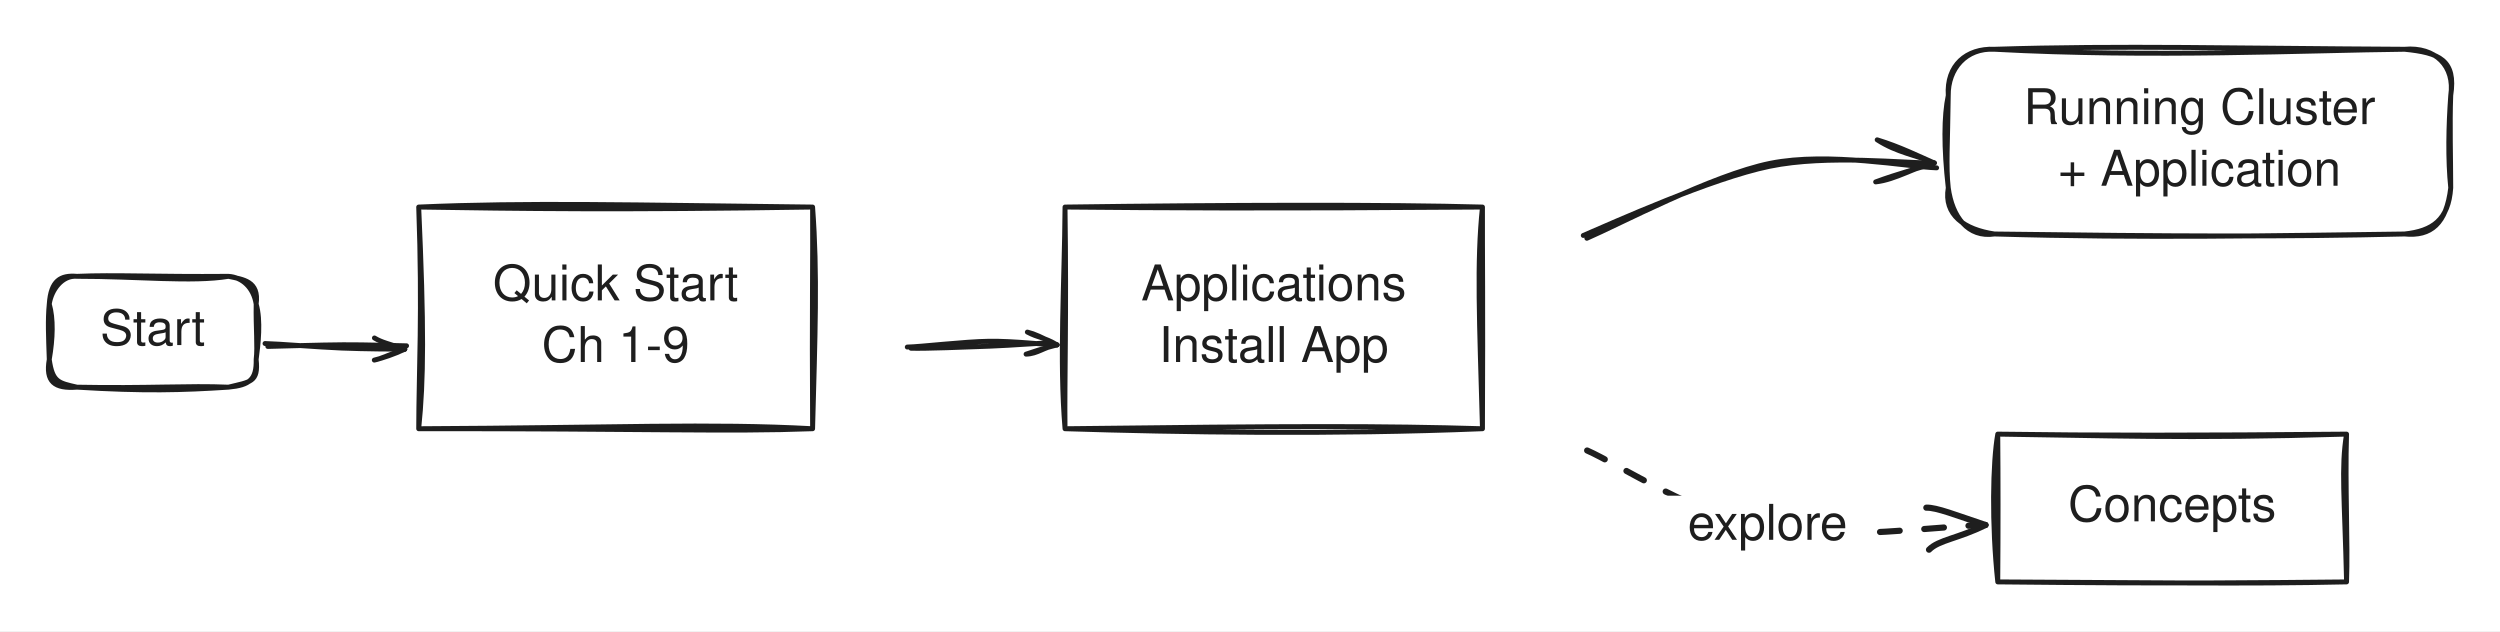
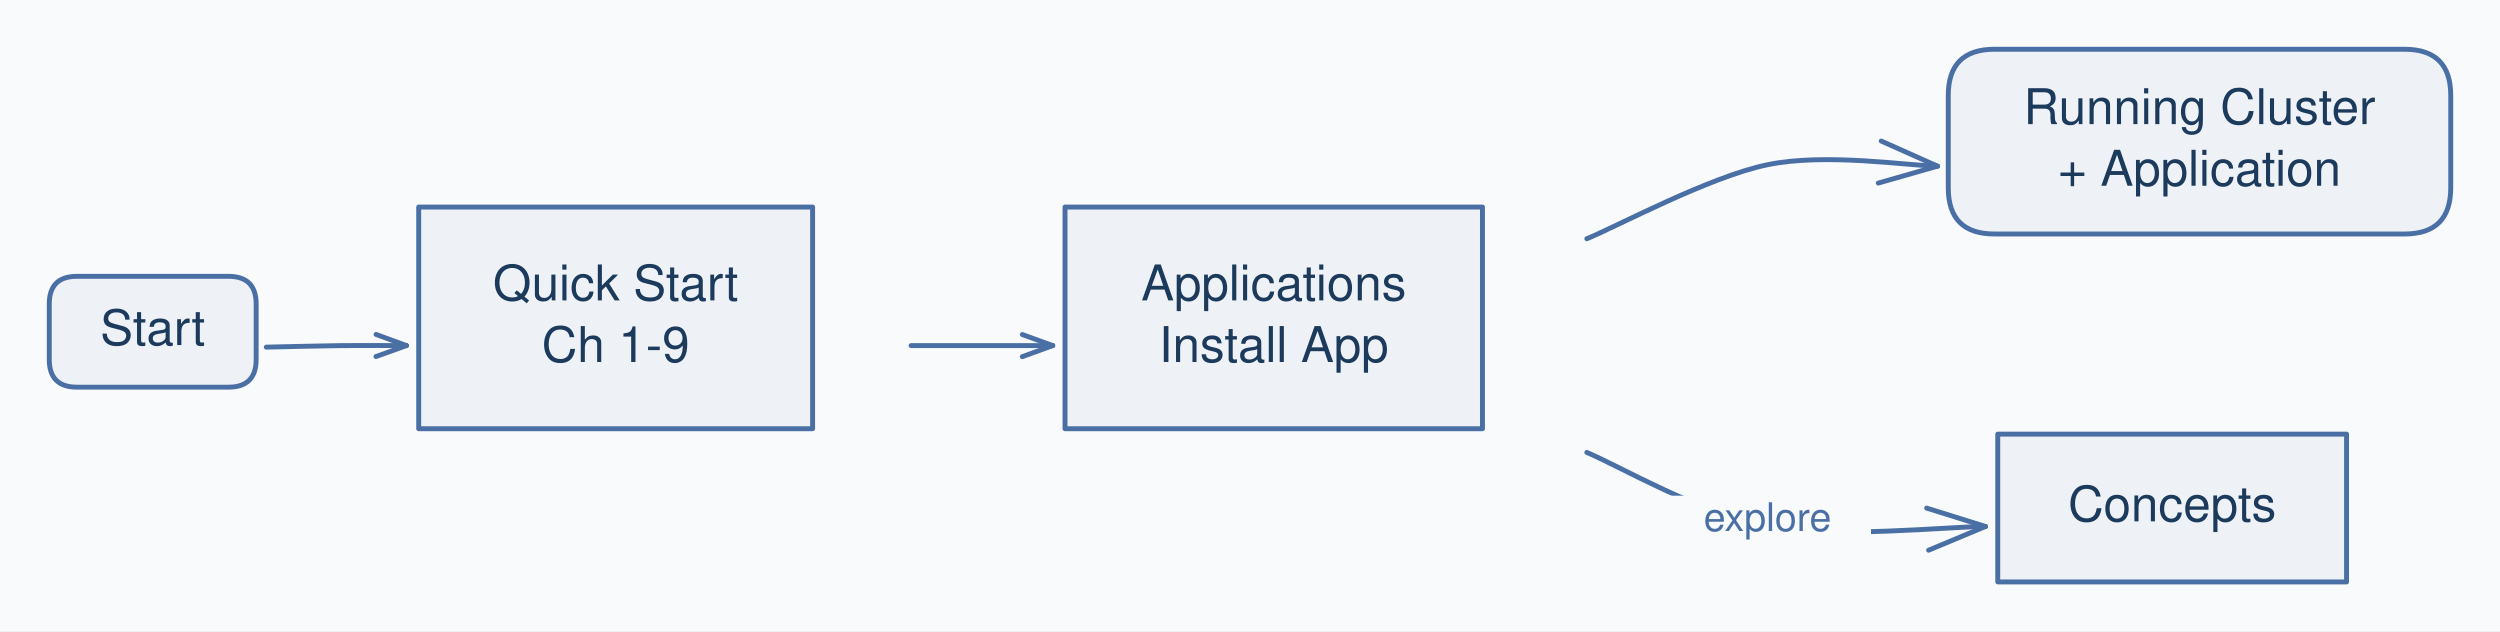
<svg xmlns="http://www.w3.org/2000/svg" version="1.1" viewBox="0 0 1014.987 256.25" width="1014.987" height="256.25">
  <defs>
    <style class="style-fonts">
      </style>
  </defs>
-   <rect x="0" y="0" width="1014.987" height="256.25" fill="#ffffff" />
+   <rect x="0" y="0" width="1014.987" height="256.25" fill="#F8FAFC" />
  <g stroke-linecap="round" transform="translate(20 112.1875) rotate(0 42 22.5)">
-     <path d="M11.25 0 C35.57 -0.03, 58.27 2.45, 72.75 0 M11.25 0 C26.86 -0.69, 42.99 0.26, 72.75 0 M72.75 0 C78.36 0.34, 82.94 4.57, 84 11.25 M72.75 0 C78.68 1.28, 85.32 1.83, 84 11.25 M84 11.25 C85.96 17.92, 84.81 27.77, 84 33.75 M84 11.25 C83.83 20.98, 84.64 28.54, 84 33.75 M84 33.75 C84.18 41.84, 81.48 44.18, 72.75 45 M84 33.75 C85.02 43.1, 81.63 42.8, 72.75 45 M72.75 45 C54.07 46.23, 38.35 46.68, 11.25 45 M72.75 45 C56.76 44.29, 39.75 45.56, 11.25 45 M11.25 45 C3.72 43.27, 1.31 42.99, 0 33.75 M11.25 45 C2.04 45.72, -1.58 42.78, 0 33.75 M0 33.75 C1.49 25.2, 1.72 17.17, 0 11.25 M0 33.75 C-0.31 24.79, -0.64 17.46, 0 11.25 M0 11.25 C0.89 5.4, 5.32 -0.52, 11.25 0 M0 11.25 C0.63 1.67, 4.58 -0.56, 11.25 0" stroke="#1e1e1e" stroke-width="2" fill="none" />
+     <path d="M11.25 0 C34.89 0, 58.53 0, 72.75 0 C80.25 0, 84 3.75, 84 11.25 C84 19.95, 84 28.64, 84 33.75 C84 41.25, 80.25 45, 72.75 45 C55.33 45, 37.91 45, 11.25 45 C3.75 45, 0 41.25, 0 33.75 C0 27.93, 0 22.12, 0 11.25 C0 3.75, 3.75 0, 11.25 0" stroke="none" stroke-width="0" fill="#EEF2F7" />
+     <path d="M11.25 0 C34.71 0, 58.17 0, 72.75 0 M11.25 0 C26.84 0, 42.43 0, 72.75 0 M72.75 0 C80.25 0, 84 3.75, 84 11.25 M72.75 0 C80.25 0, 84 3.75, 84 11.25 M84 11.25 C84 19.38, 84 27.52, 84 33.75 M84 11.25 C84 19.99, 84 28.73, 84 33.75 M84 33.75 C84 41.25, 80.25 45, 72.75 45 M84 33.75 C84 41.25, 80.25 45, 72.75 45 M72.75 45 C55.32 45, 37.9 45, 11.25 45 M72.75 45 C55.83 45, 38.92 45, 11.25 45 M11.25 45 C3.75 45, 0 41.25, 0 33.75 M11.25 45 C3.75 45, 0 41.25, 0 33.75 M0 33.75 C0 26.15, 0 18.55, 0 11.25 M0 33.75 C0 25.18, 0 16.61, 0 11.25 M0 11.25 C0 3.75, 3.75 0, 11.25 0 M0 11.25 C0 3.75, 3.75 0, 11.25 0" stroke="#4A6FA5" stroke-width="2" fill="none" />
  </g>
  <g transform="translate(32 122.1875) rotate(0 30 12.5)">
-     <text x="30" y="17.9" font-family="Helvetica, Segoe UI Emoji" font-size="20px" fill="#1e1e1e" text-anchor="middle" style="white-space: pre;" direction="ltr" dominant-baseline="alphabetic">Start</text>
+     <text x="30" y="17.9" font-family="Helvetica, Segoe UI Emoji" font-size="20px" fill="#1B3A5C" text-anchor="middle" style="white-space: pre;" direction="ltr" dominant-baseline="alphabetic">Start</text>
  </g>
  <g stroke-linecap="round" transform="translate(169.9906 84.0625) rotate(0 79.96094 45)">
-     <path d="M0 0 C40.36 0.64, 81.78 1.22, 159.92 0 M0 0 C43.84 -1.95, 87.26 -0.82, 159.92 0 M159.92 0 C161.96 27.37, 160.93 51.72, 159.92 90 M159.92 0 C160.08 20.78, 159.62 40.09, 159.92 90 M159.92 90 C118.45 87.74, 80.03 89.61, 0 90 M159.92 90 C125.88 91.3, 91 89.89, 0 90 M0 90 C2.04 70.31, 2.19 48.79, 0 0 M0 90 C0.05 66.21, 1.54 43.03, 0 0" stroke="#1e1e1e" stroke-width="2" fill="none" />
+     <path d="M0 0 L159.92 0 L159.92 90 L0 90" stroke="none" stroke-width="0" fill="#EEF2F7" />
+     <path d="M0 0 C40.12 0, 80.24 0, 159.92 0 M0 0 C43.5 0, 86.99 0, 159.92 0 M159.92 0 C159.92 25.47, 159.92 50.95, 159.92 90 M159.92 0 C159.92 20.21, 159.92 40.41, 159.92 90 M159.92 90 C120.19 90, 80.45 90, 0 90 M159.92 90 C125.81 90, 91.69 90, 0 90 M0 90 C0 69.69, 0 49.37, 0 0 M0 90 C0 66.44, 0 42.88, 0 0" stroke="#4A6FA5" stroke-width="2" fill="none" />
  </g>
  <g transform="translate(183.9516 104.0625) rotate(0 66 25)">
-     <text x="66" y="17.9" font-family="Helvetica, Segoe UI Emoji" font-size="20px" fill="#1e1e1e" text-anchor="middle" style="white-space: pre;" direction="ltr" dominant-baseline="alphabetic">Quick Start</text>
-     <text x="66" y="42.9" font-family="Helvetica, Segoe UI Emoji" font-size="20px" fill="#1e1e1e" text-anchor="middle" style="white-space: pre;" direction="ltr" dominant-baseline="alphabetic">Ch 1-9</text>
+     <text x="66" y="17.9" font-family="Helvetica, Segoe UI Emoji" font-size="20px" fill="#1B3A5C" text-anchor="middle" style="white-space: pre;" direction="ltr" dominant-baseline="alphabetic">Quick Start</text>
+     <text x="66" y="42.9" font-family="Helvetica, Segoe UI Emoji" font-size="20px" fill="#1B3A5C" text-anchor="middle" style="white-space: pre;" direction="ltr" dominant-baseline="alphabetic">Ch 1-9</text>
  </g>
  <g stroke-linecap="round" transform="translate(432.393 84.0625) rotate(0 84.74219 45)">
-     <path d="M0 0 C65.65 -0.89, 131.53 -1.07, 169.48 0 M0 0 C40.26 0.36, 78.87 0.67, 169.48 0 M169.48 0 C167.12 22.46, 168.24 45.73, 169.48 90 M169.48 0 C169.42 18.84, 169.73 37.52, 169.48 90 M169.48 90 C108.89 92.48, 45.83 91.44, 0 90 M169.48 90 C129.76 88.8, 91.66 88.87, 0 90 M0 90 C-2.36 61.84, -0.21 31.16, 0 0 M0 90 C-0.24 68.91, 0.63 45.47, 0 0" stroke="#1e1e1e" stroke-width="2" fill="none" />
+     <path d="M0 0 L169.48 0 L169.48 90 L0 90" stroke="none" stroke-width="0" fill="#EEF2F7" />
+     <path d="M0 0 C65.87 0, 131.74 0, 169.48 0 M0 0 C39.58 0, 79.15 0, 169.48 0 M169.48 0 C169.48 22.85, 169.48 45.7, 169.48 90 M169.48 0 C169.48 18.79, 169.48 37.58, 169.48 90 M169.48 90 C107.49 90, 45.5 90, 0 90 M169.48 90 C130.14 90, 90.8 90, 0 90 M0 90 C0 61.14, 0 32.28, 0 0 M0 90 C0 68.23, 0 46.45, 0 0" stroke="#4A6FA5" stroke-width="2" fill="none" />
  </g>
  <g transform="translate(445.1352 104.0625) rotate(0 72 25)">
-     <text x="72" y="17.9" font-family="Helvetica, Segoe UI Emoji" font-size="20px" fill="#1e1e1e" text-anchor="middle" style="white-space: pre;" direction="ltr" dominant-baseline="alphabetic">Applications</text>
-     <text x="72" y="42.9" font-family="Helvetica, Segoe UI Emoji" font-size="20px" fill="#1e1e1e" text-anchor="middle" style="white-space: pre;" direction="ltr" dominant-baseline="alphabetic">Install App</text>
+     <text x="72" y="17.9" font-family="Helvetica, Segoe UI Emoji" font-size="20px" fill="#1B3A5C" text-anchor="middle" style="white-space: pre;" direction="ltr" dominant-baseline="alphabetic">Applications</text>
+     <text x="72" y="42.9" font-family="Helvetica, Segoe UI Emoji" font-size="20px" fill="#1B3A5C" text-anchor="middle" style="white-space: pre;" direction="ltr" dominant-baseline="alphabetic">Install App</text>
  </g>
  <g stroke-linecap="round" transform="translate(790.9867 20) rotate(0 102 37.5)">
-     <path d="M18.75 0 C82.11 3.44, 146.41 0.41, 185.25 0 M18.75 0 C69.06 -1.63, 118.43 -0.34, 185.25 0 M185.25 0 C197.74 -1.12, 205.79 6.89, 204 18.75 M185.25 0 C199.4 1.41, 206.23 4.33, 204 18.75 M204 18.75 C203.55 30.64, 203.99 44.05, 204 56.25 M204 18.75 C203.1 31.05, 202.81 44.83, 204 56.25 M204 56.25 C203.14 69.25, 196.65 73.77, 185.25 75 M204 56.25 C202.26 70.83, 196.02 76.08, 185.25 75 M185.25 75 C137.56 76.2, 90.08 75.92, 18.75 75 M185.25 75 C133.1 75.65, 79.65 76.78, 18.75 75 M18.75 75 C6.5 73.17, -1.93 67.26, 0 56.25 M18.75 75 C8.04 76.62, 1.59 68.06, 0 56.25 M0 56.25 C-1.86 39.89, -1.77 27.01, 0 18.75 M0 56.25 C-0.97 47.53, -0.24 38.77, 0 18.75 M0 18.75 C-0.83 6.53, 7.35 -0.49, 18.75 0 M0 18.75 C-0.12 7.98, 7.18 -0.64, 18.75 0" stroke="#1e1e1e" stroke-width="2" fill="none" />
+     <path d="M18.75 0 C71.32 0, 123.89 0, 185.25 0 C197.75 0, 204 6.25, 204 18.75 C204 29.14, 204 39.53, 204 56.25 C204 68.75, 197.75 75, 185.25 75 C122.81 75, 60.37 75, 18.75 75 C6.25 75, 0 68.75, 0 56.25 C0 45.9, 0 35.54, 0 18.75 C0 6.25, 6.25 0, 18.75 0" stroke="none" stroke-width="0" fill="#EEF2F7" />
+     <path d="M18.75 0 C82.75 0, 146.75 0, 185.25 0 M18.75 0 C68.77 0, 118.79 0, 185.25 0 M185.25 0 C197.75 0, 204 6.25, 204 18.75 M185.25 0 C197.75 0, 204 6.25, 204 18.75 M204 18.75 C204 31.96, 204 45.16, 204 56.25 M204 18.75 C204 31.39, 204 44.02, 204 56.25 M204 56.25 C204 68.75, 197.75 75, 185.25 75 M204 56.25 C204 68.75, 197.75 75, 185.25 75 M185.25 75 C137.5 75, 89.75 75, 18.75 75 M185.25 75 C132.78 75, 80.31 75, 18.75 75 M18.75 75 C6.25 75, 0 68.75, 0 56.25 M18.75 75 C6.25 75, 0 68.75, 0 56.25 M0 56.25 C0 41.36, 0 26.47, 0 18.75 M0 56.25 C0 47.11, 0 37.97, 0 18.75 M0 18.75 C0 6.25, 6.25 0, 18.75 0 M0 18.75 C0 6.25, 6.25 0, 18.75 0" stroke="#4A6FA5" stroke-width="2" fill="none" />
  </g>
  <g transform="translate(802.9867 32.5) rotate(0 90 25)">
-     <text x="90" y="17.9" font-family="Helvetica, Segoe UI Emoji" font-size="20px" fill="#1e1e1e" text-anchor="middle" style="white-space: pre;" direction="ltr" dominant-baseline="alphabetic">Running Cluster</text>
-     <text x="90" y="42.9" font-family="Helvetica, Segoe UI Emoji" font-size="20px" fill="#1e1e1e" text-anchor="middle" style="white-space: pre;" direction="ltr" dominant-baseline="alphabetic">+ Application</text>
+     <text x="90" y="17.9" font-family="Helvetica, Segoe UI Emoji" font-size="20px" fill="#1B3A5C" text-anchor="middle" style="white-space: pre;" direction="ltr" dominant-baseline="alphabetic">Running Cluster</text>
+     <text x="90" y="42.9" font-family="Helvetica, Segoe UI Emoji" font-size="20px" fill="#1B3A5C" text-anchor="middle" style="white-space: pre;" direction="ltr" dominant-baseline="alphabetic">+ Application</text>
  </g>
  <g stroke-linecap="round" transform="translate(811.0798 176.25) rotate(0 70.80469 30)">
-     <path d="M0 0 C40.73 0.51, 76.75 1.98, 141.61 0 M0 0 C40.24 0.56, 80.49 0.54, 141.61 0 M141.61 0 C139.35 13.8, 140.81 25.38, 141.61 60 M141.61 0 C140.96 20.99, 142.2 44.14, 141.61 60 M141.61 60 C106.27 60.3, 75.47 60.81, 0 60 M141.61 60 C101.25 60.93, 58.88 60.24, 0 60 M0 60 C-2.5 36.54, -2.04 11.42, 0 0 M0 60 C0.17 39.1, 0.16 17.55, 0 0" stroke="#1e1e1e" stroke-width="2" fill="none" />
+     <path d="M0 0 L141.61 0 L141.61 60 L0 60" stroke="none" stroke-width="0" fill="#EEF2F7" />
+     <path d="M0 0 C38.97 0, 77.94 0, 141.61 0 M0 0 C39.88 0, 79.77 0, 141.61 0 M141.61 0 C141.61 13.68, 141.61 27.37, 141.61 60 M141.61 0 C141.61 21.82, 141.61 43.64, 141.61 60 M141.61 60 C107.68 60, 73.76 60, 0 60 M141.61 60 C100.67 60, 59.73 60, 0 60 M0 60 C0 36.42, 0 12.83, 0 0 M0 60 C0 38.72, 0 17.45, 0 0" stroke="#4A6FA5" stroke-width="2" fill="none" />
  </g>
  <g transform="translate(833.8845 193.75) rotate(0 48 12.5)">
-     <text x="48" y="17.9" font-family="Helvetica, Segoe UI Emoji" font-size="20px" fill="#1e1e1e" text-anchor="middle" style="white-space: pre;" direction="ltr" dominant-baseline="alphabetic">Concepts</text>
+     <text x="48" y="17.9" font-family="Helvetica, Segoe UI Emoji" font-size="20px" fill="#1B3A5C" text-anchor="middle" style="white-space: pre;" direction="ltr" dominant-baseline="alphabetic">Concepts</text>
  </g>
  <g stroke-linecap="round">
    <g transform="translate(108.1162 140.9375) rotate(0 28.4375 -0.3125)">
-       <path d="M0.62 -0.28 C5.9 -0.38, 21.85 -0.93, 31.24 -0.97 C40.63 -1.02, 52.74 -0.59, 56.94 -0.54 M-0.52 -1.47 C4.7 -1.37, 21.16 0, 30.62 0.38 C40.07 0.76, 51.89 0.82, 56.21 0.83" stroke="#1e1e1e" stroke-width="2" fill="none" />
+       <path d="M0 0 C5.1 -0.1, 21.15 -0.52, 30.63 -0.63 C40.1 -0.73, 52.5 -0.63, 56.88 -0.63 M0 0 C5.1 -0.1, 21.15 -0.52, 30.63 -0.63 C40.1 -0.73, 52.5 -0.63, 56.88 -0.63" stroke="#4A6FA5" stroke-width="2" fill="none" />
    </g>
    <g transform="translate(108.1162 140.9375) rotate(0 28.4375 -0.3125)">
-       <path d="M43.85 5.26 C46.79 4.71, 49.95 2.95, 56.21 0.83 M43.85 5.26 C47.1 4.48, 51.95 2.87, 56.21 0.83" stroke="#1e1e1e" stroke-width="2" fill="none" />
+       <path d="M44.53 3.82 C47.76 2.66, 50.99 1.5, 56.88 -0.63 M44.53 3.82 C48.32 2.46, 52.12 1.09, 56.88 -0.63" stroke="#4A6FA5" stroke-width="2" fill="none" />
    </g>
    <g transform="translate(108.1162 140.9375) rotate(0 28.4375 -0.3125)">
-       <path d="M43.9 -3.72 C46.8 -1.92, 49.94 -1.33, 56.21 0.83 M43.9 -3.72 C47.1 -1.74, 51.94 -0.59, 56.21 0.83" stroke="#1e1e1e" stroke-width="2" fill="none" />
+       <path d="M44.56 -5.16 C47.78 -3.97, 51 -2.79, 56.88 -0.63 M44.56 -5.16 C48.34 -3.76, 52.13 -2.37, 56.88 -0.63" stroke="#4A6FA5" stroke-width="2" fill="none" />
    </g>
  </g>
  <mask />
  <g stroke-linecap="round">
    <g transform="translate(369.8925 140.3125) rotate(0 28.75 0)">
-       <path d="M-0.06 1.07 C5.34 1.28, 22.63 0.59, 32.1 0.23 C41.57 -0.12, 52.48 -1.11, 56.76 -1.06 M-1.54 0.59 C3.79 0.51, 21.47 -1.62, 31.6 -1.77 C41.73 -1.92, 54.84 -0.3, 59.26 -0.29" stroke="#1e1e1e" stroke-width="2" fill="none" />
+       <path d="M0 0 C5.21 0, 21.67 0, 31.25 0 C40.83 0, 53.13 0, 57.5 0 M0 0 C5.21 0, 21.67 0, 31.25 0 C40.83 0, 53.13 0, 57.5 0" stroke="#4A6FA5" stroke-width="2" fill="none" />
    </g>
    <g transform="translate(369.8925 140.3125) rotate(0 28.75 0)">
-       <path d="M46.69 3.47 C51.39 3.36, 53.96 0.58, 59.26 -0.29 M46.69 3.47 C49.97 2.35, 52.18 1.57, 59.26 -0.29" stroke="#1e1e1e" stroke-width="2" fill="none" />
+       <path d="M45.17 4.49 C48.59 3.24, 52.02 2, 57.5 0 M45.17 4.49 C47.78 3.54, 50.39 2.59, 57.5 0" stroke="#4A6FA5" stroke-width="2" fill="none" />
    </g>
    <g transform="translate(369.8925 140.3125) rotate(0 28.75 0)">
-       <path d="M47.21 -5.49 C51.68 -3.11, 54.11 -3.41, 59.26 -0.29 M47.21 -5.49 C50.4 -4.71, 52.5 -3.59, 59.26 -0.29" stroke="#1e1e1e" stroke-width="2" fill="none" />
+       <path d="M45.17 -4.49 C48.59 -3.24, 52.02 -2, 57.5 0 M45.17 -4.49 C47.78 -3.54, 50.39 -2.59, 57.5 0" stroke="#4A6FA5" stroke-width="2" fill="none" />
    </g>
  </g>
  <mask />
  <g stroke-linecap="round">
    <g transform="translate(644.2487 96.92625) rotate(0 71.18187 -15.02562)">
-       <path d="M0.01 -0.19 C12.31 -5.45, 50.82 -25.86, 74.49 -30.63 C98.16 -35.4, 130.52 -29.14, 142.01 -28.78 M-1.44 -1.33 C10.73 -6.53, 50.38 -24.49, 74.13 -29.4 C97.88 -34.3, 129.38 -30.57, 141.05 -30.76" stroke="#1e1e1e" stroke-width="2" fill="none" />
+       <path d="M0 0 C12.23 -5.01, 49.64 -25.14, 73.37 -30.05 C97.1 -34.96, 130.86 -29.57, 142.36 -29.47 M0 0 C12.23 -5.01, 49.64 -25.14, 73.37 -30.05 C97.1 -34.96, 130.86 -29.57, 142.36 -29.47" stroke="#4A6FA5" stroke-width="2" fill="none" />
    </g>
    <g transform="translate(644.2487 96.92625) rotate(0 71.18187 -15.02562)">
-       <path d="M117.26 -23.07 C125.42 -23.96, 133.31 -29.19, 141.05 -30.76 M117.26 -23.07 C126.32 -26.45, 134.67 -28.53, 141.05 -30.76" stroke="#1e1e1e" stroke-width="2" fill="none" />
+       <path d="M118.33 -22.6 C126.95 -25.06, 135.57 -27.53, 142.36 -29.47 M118.33 -22.6 C126.92 -25.05, 135.51 -27.51, 142.36 -29.47" stroke="#4A6FA5" stroke-width="2" fill="none" />
    </g>
    <g transform="translate(644.2487 96.92625) rotate(0 71.18187 -15.02562)">
-       <path d="M117.88 -40.16 C125.96 -34.92, 133.62 -34.02, 141.05 -30.76 M117.88 -40.16 C126.87 -37.43, 134.99 -33.41, 141.05 -30.76" stroke="#1e1e1e" stroke-width="2" fill="none" />
+       <path d="M119.53 -39.66 C127.72 -36, 135.92 -32.35, 142.36 -29.47 M119.53 -39.66 C127.69 -36.02, 135.85 -32.38, 142.36 -29.47" stroke="#4A6FA5" stroke-width="2" fill="none" />
    </g>
  </g>
  <mask />
  <g mask="url(#mask-APP_CON)" stroke-linecap="round">
    <g transform="translate(644.2487 183.6988) rotate(0 80.91563 15.02562)">
-       <path d="M0.12 -0.8 C12.32 4.56, 45.37 25.95, 72.32 30.99 C99.27 36.03, 146.76 29.57, 161.82 29.44" stroke="#1e1e1e" stroke-width="2.5" fill="none" stroke-dasharray="8 10" />
+       <path d="M0 0 C12.23 5.01, 46.4 25.04, 73.37 30.05 C100.34 35.06, 147.09 30.05, 161.83 30.05 M0 0 C12.23 5.01, 46.4 25.04, 73.37 30.05 C100.34 35.06, 147.09 30.05, 161.83 30.05" stroke="#4A6FA5" stroke-width="2" fill="none" />
    </g>
    <g transform="translate(644.2487 183.6988) rotate(0 80.91563 15.02562)">
-       <path d="M138.92 39.48 C142.85 35.46, 150.89 34.93, 161.82 29.44" stroke="#1e1e1e" stroke-width="2.5" fill="none" />
+       <path d="M138.76 39.68 C143.95 37.51, 149.14 35.35, 161.83 30.05 M138.76 39.68 C144.51 37.28, 150.27 34.87, 161.83 30.05" stroke="#4A6FA5" stroke-width="2" fill="none" />
    </g>
    <g transform="translate(644.2487 183.6988) rotate(0 80.91563 15.02562)">
-       <path d="M137.83 22.42 C141.83 22.23, 150.12 25.54, 161.82 29.44" stroke="#1e1e1e" stroke-width="2.5" fill="none" />
+       <path d="M137.97 22.59 C143.34 24.27, 148.71 25.95, 161.83 30.05 M137.97 22.59 C143.92 24.45, 149.87 26.31, 161.83 30.05" stroke="#4A6FA5" stroke-width="2" fill="none" />
    </g>
  </g>
  <mask id="mask-APP_CON">
    <rect x="0" y="0" fill="#fff" width="906.08" height="313.75" />
    <rect x="675.618" y="201.25" fill="#000" width="84" height="25" opacity="1" />
  </mask>
-   <g transform="translate(675.6175 201.25) rotate(0 49.59949 -1.495481)">
-     <text x="42" y="17.9" font-family="Helvetica, Segoe UI Emoji" font-size="20px" fill="#1e1e1e" text-anchor="middle" style="white-space: pre;" direction="ltr" dominant-baseline="alphabetic">explore</text>
+   <g transform="translate(675.6175 201.25) rotate(0 49.54687 -1.412616)">
+     <text x="42" y="14.32" font-family="Helvetica, Segoe UI Emoji" font-size="16px" fill="#4A6FA5" text-anchor="middle" style="white-space: pre;" direction="ltr" dominant-baseline="alphabetic">explore</text>
  </g>
</svg>
